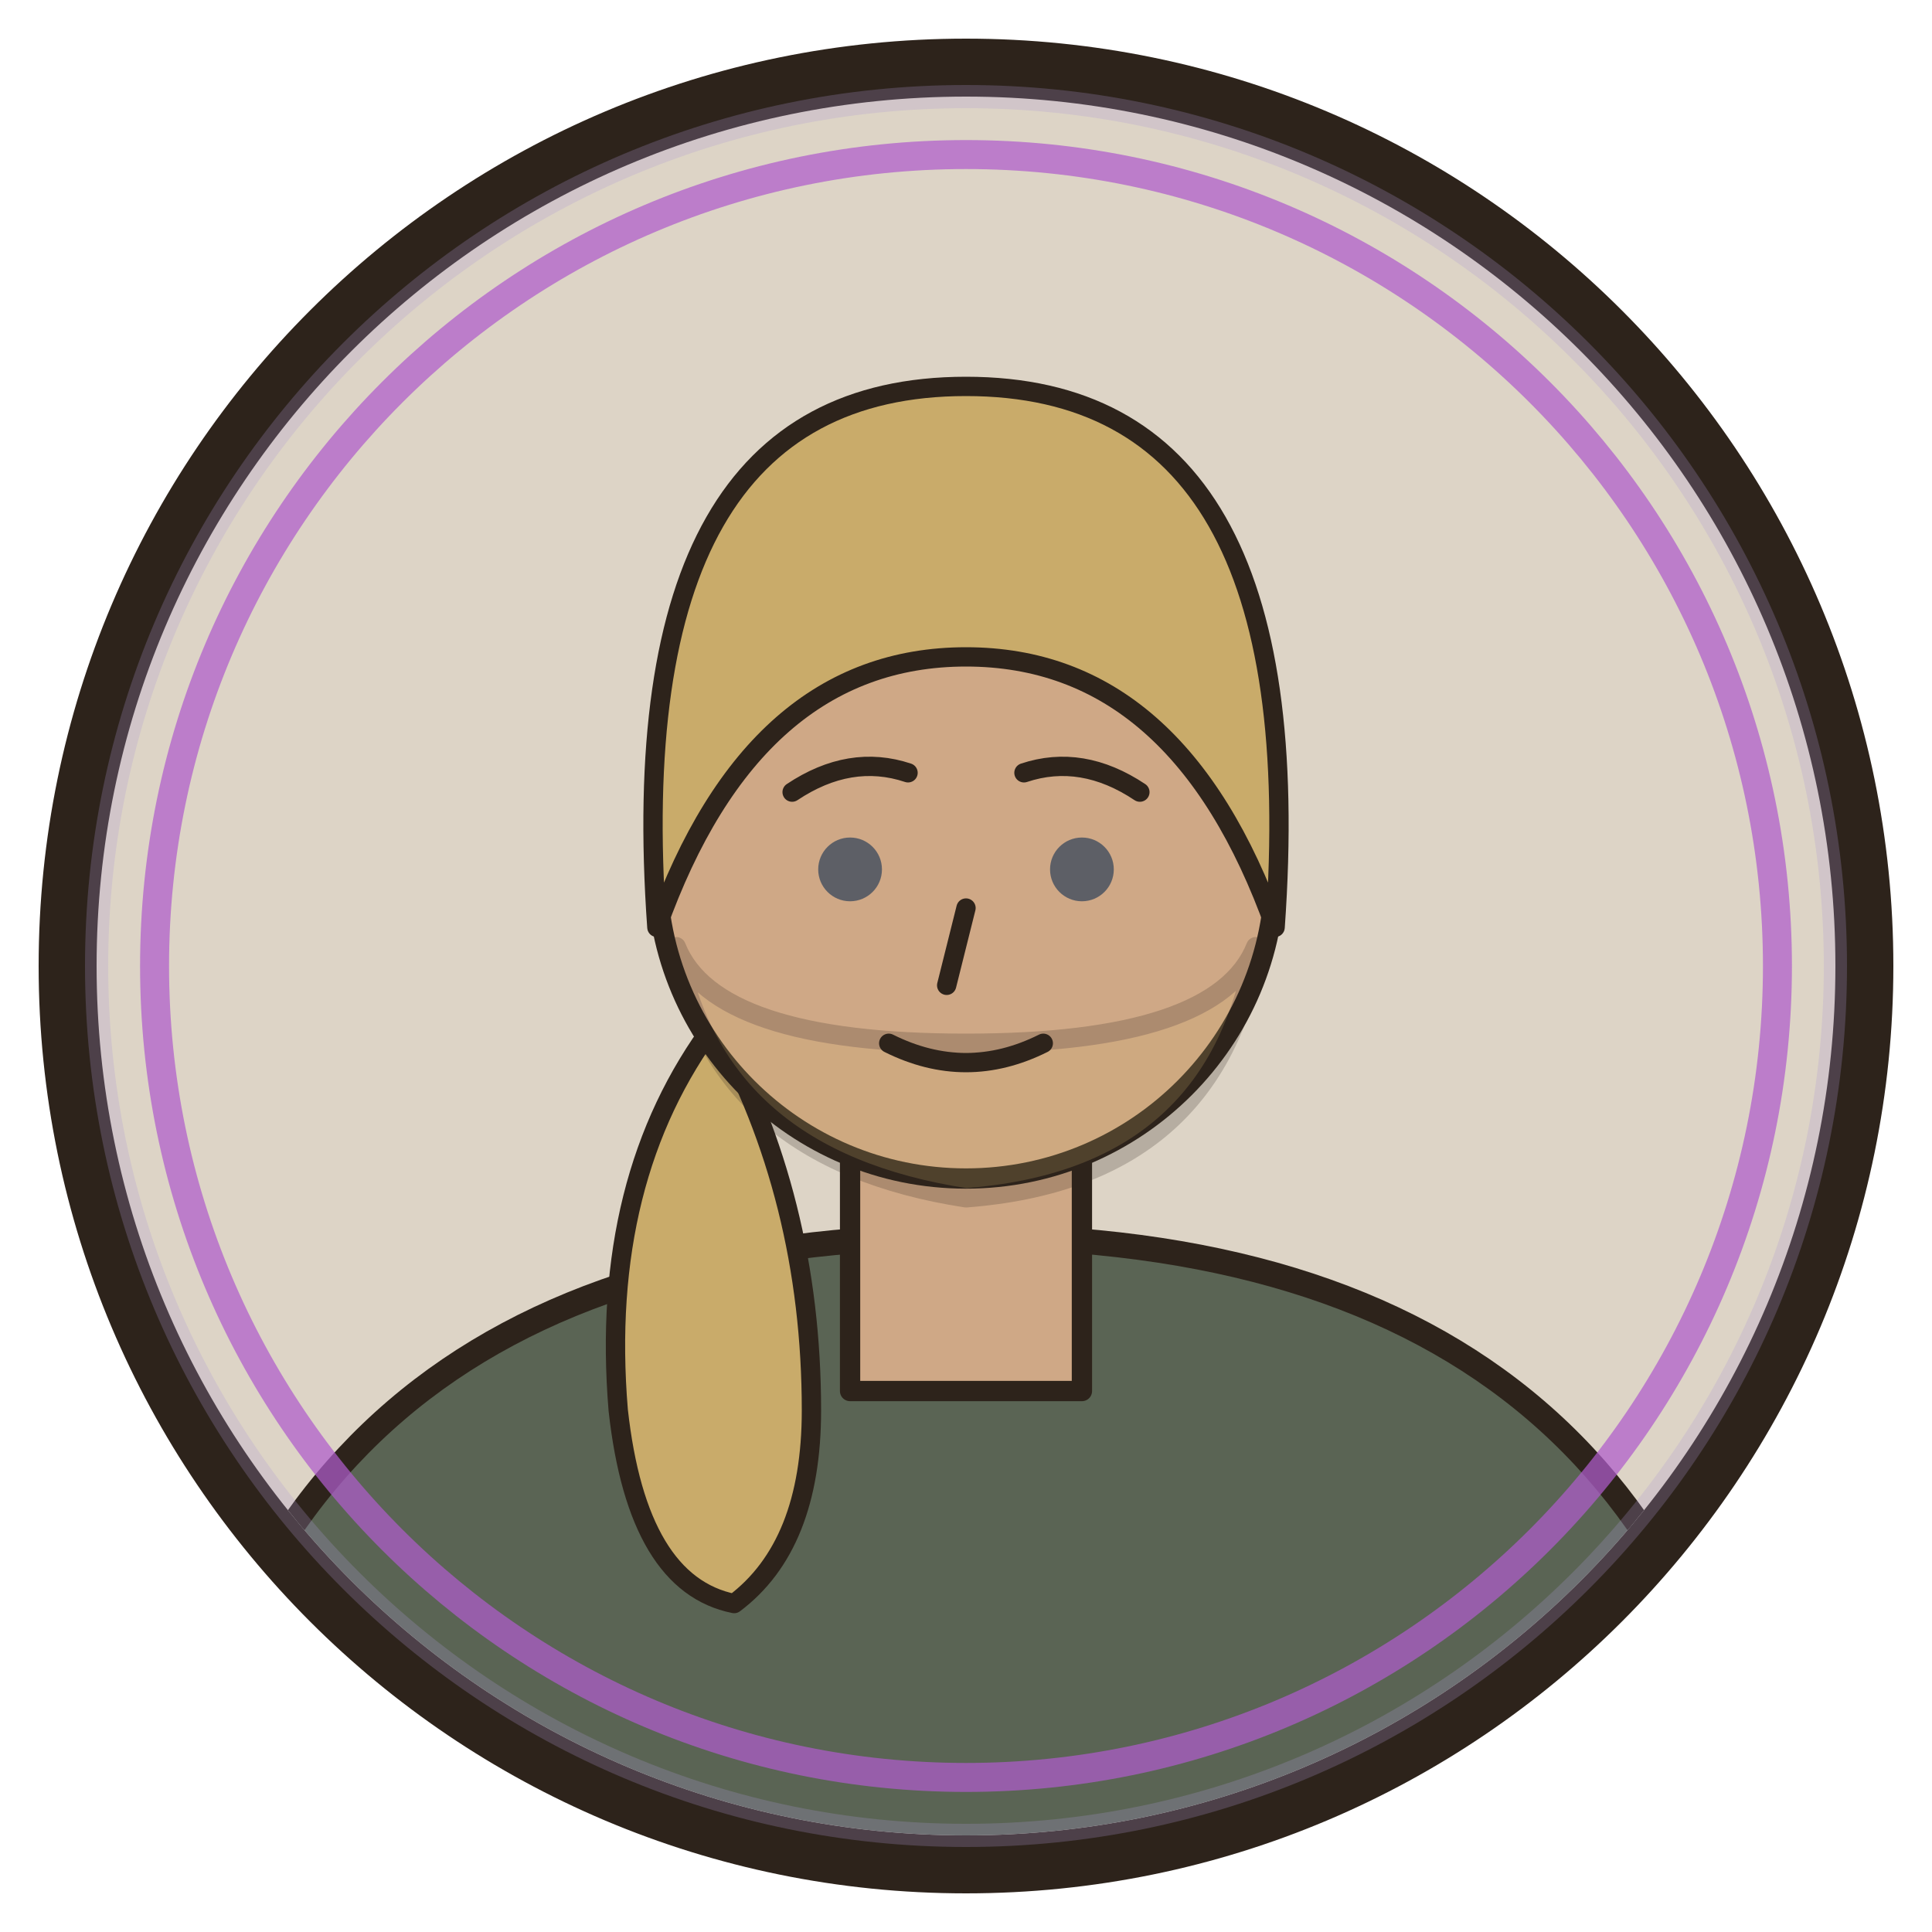
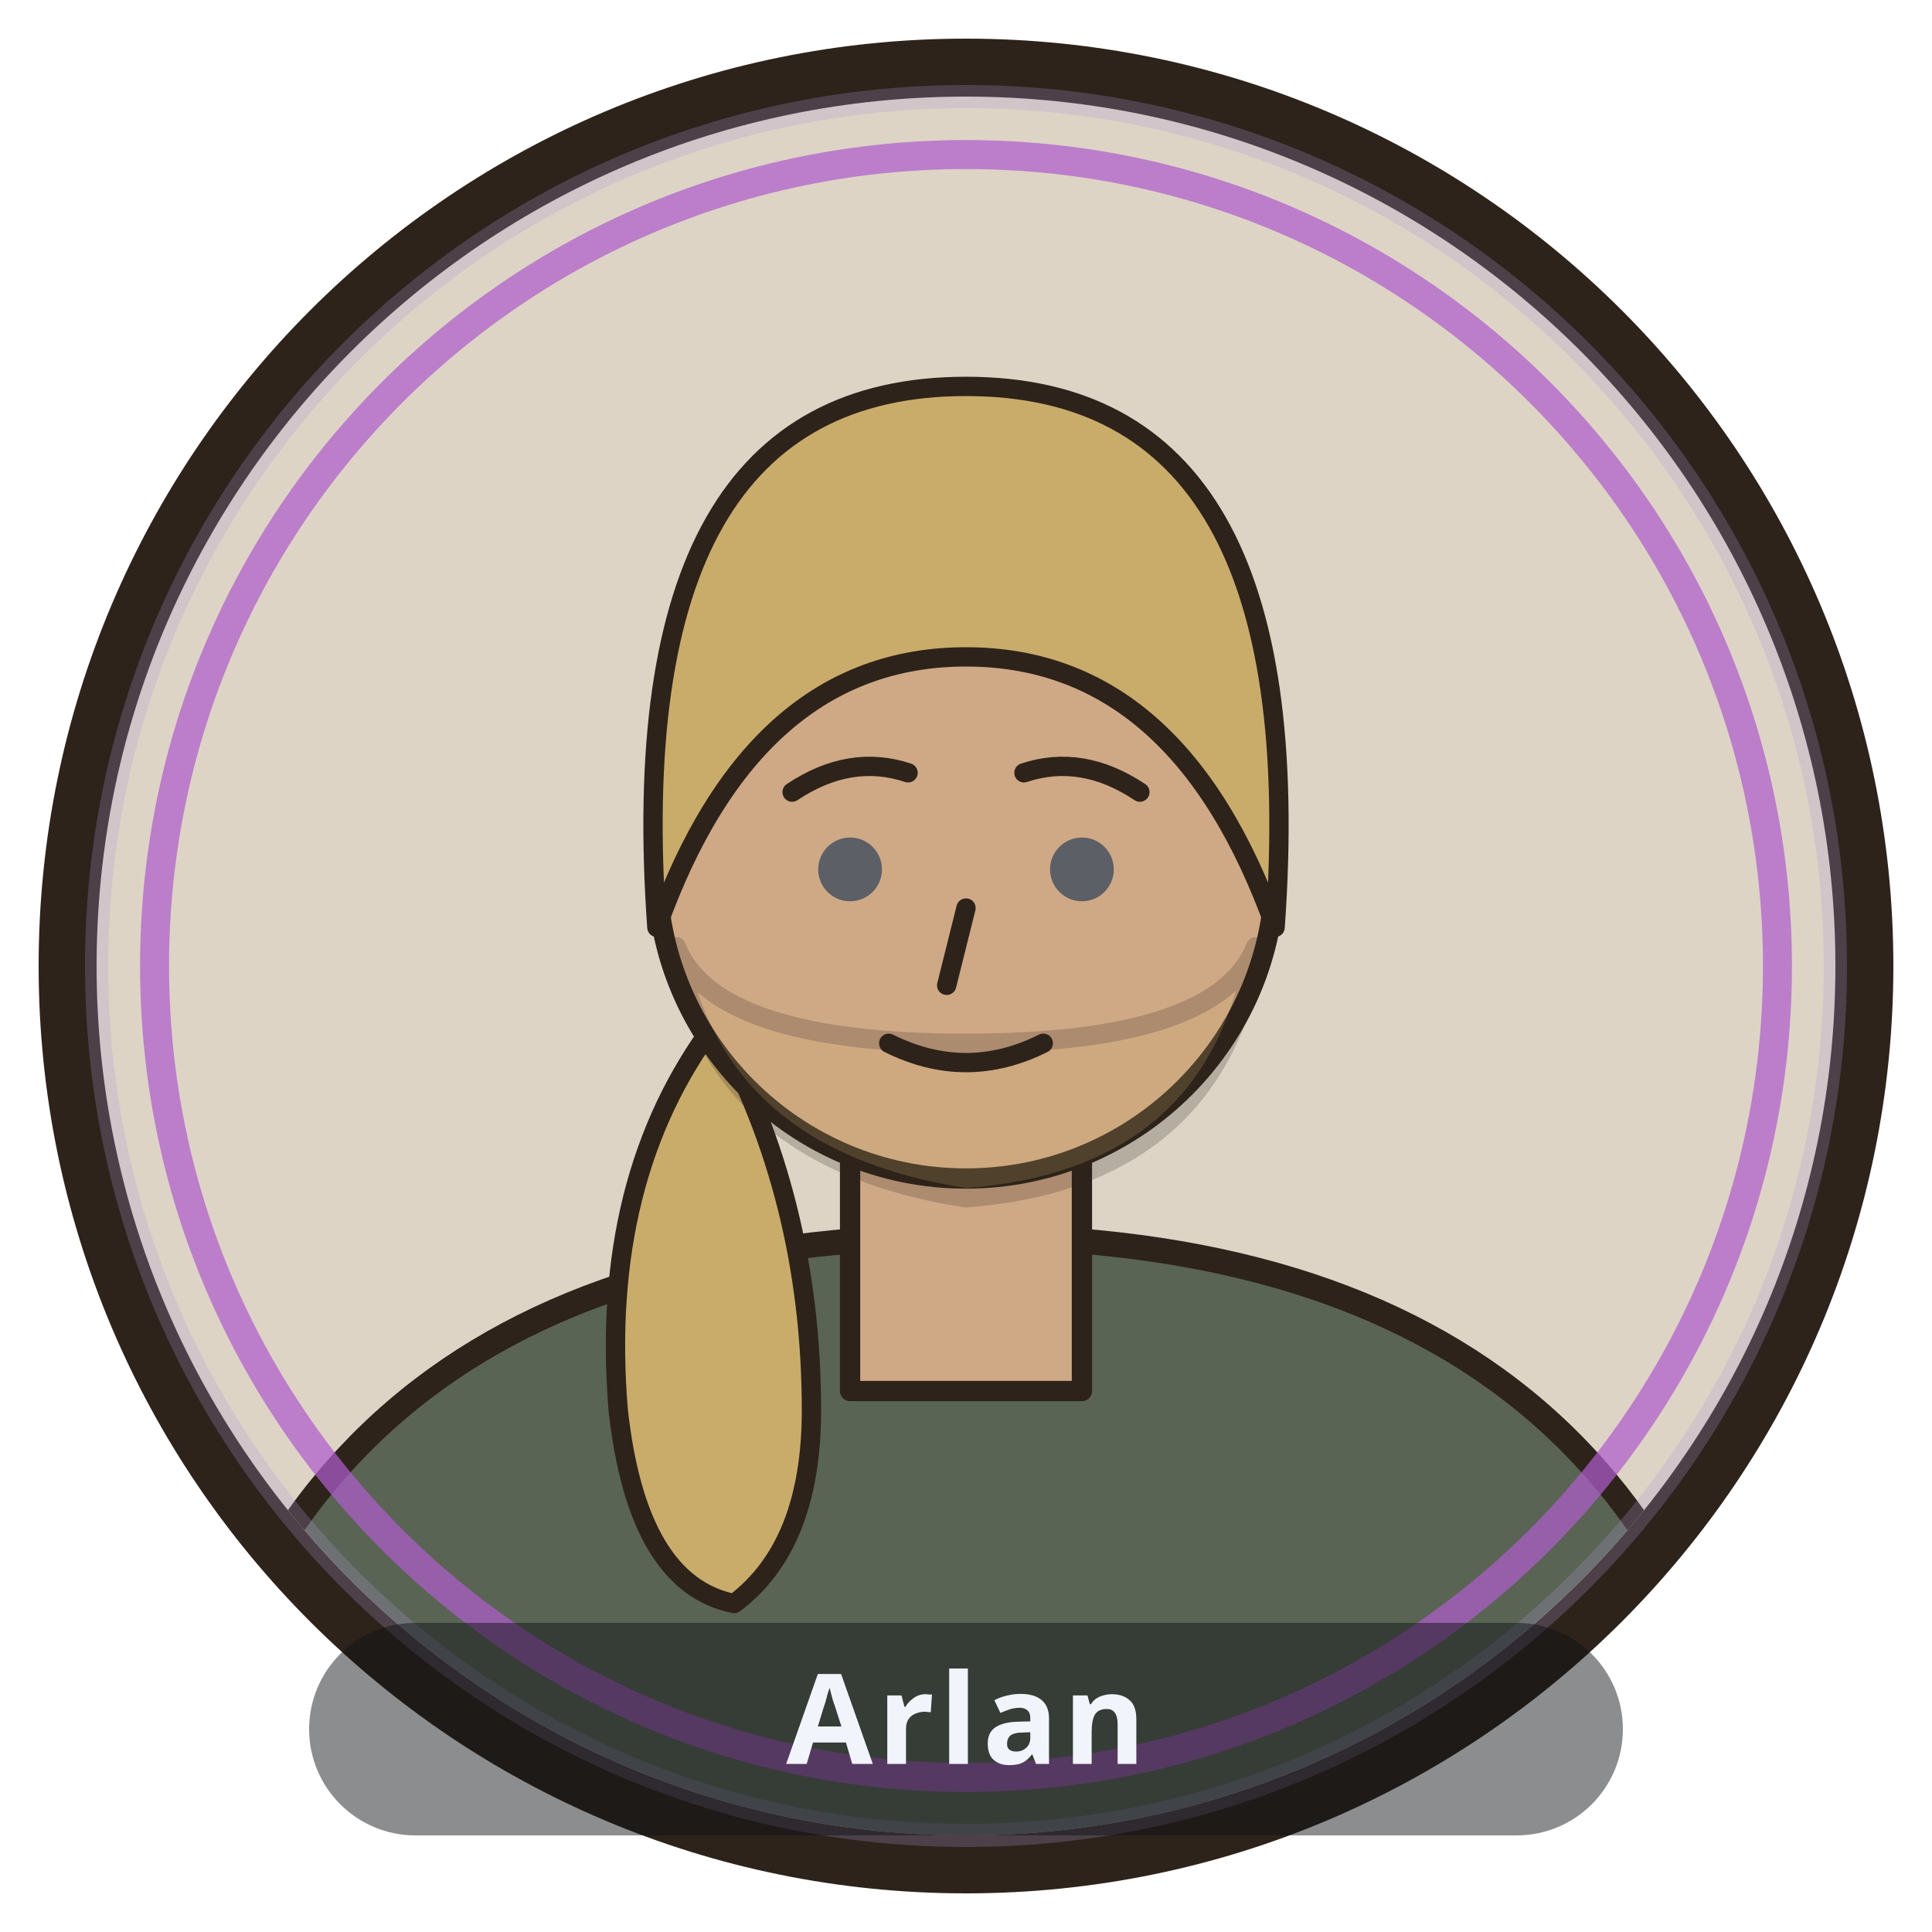
<svg xmlns="http://www.w3.org/2000/svg" viewBox="0 0 100 100">
  <style>
.ring{fill:#ddd4c6;stroke:#2d231b;stroke-width:3;}
.gold{fill:none;stroke:hsl(284 52% 58%);stroke-width:1.5;opacity:.72;}
.cloak{fill:#5a6454;stroke:#2d231b;stroke-width:1.3;stroke-linejoin:round;}
.skin{fill:#cfa886;stroke:#2d231b;stroke-width:1.05;stroke-linejoin:round;}
.hair{fill:#c9ab6a;stroke:#2d231b;stroke-width:1;stroke-linejoin:round;}
.ln{fill:none;stroke:#2d231b;stroke-width:1;stroke-linecap:round;}
.hl{fill:none;stroke:#d7d0c2;stroke-width:.8;opacity:.84;}
.eye{fill:#5d5f66;}
</style>
  <circle class="ring" cx="50" cy="50" r="46.5" />
  <clipPath id="t">
    <circle cx="50" cy="50" r="45" />
  </clipPath>
  <g clip-path="url(#t)">
    <path class="cloak" d="M8,100 q4,-36 42,-36 q38,0 42,36 Z" />
    <rect class="skin" x="44" y="58" width="12" height="14" />
    <path class="hair" d="M37,53 q-6,8 -5,20 q1,9 6,10 q4,-3 4,-10 q0,-11 -5,-20 Z" />
    <ellipse class="skin" cx="50" cy="45" rx="16" ry="16" />
    <path class="hair" d="M34,48 q-2,-28 16,-28 q18,0 16,28 q-5,-14 -16,-14 q-11,0 -16,14 Z" />
    <path class="hair" d="M35,49 q2,11 15,13 q13,-1 15,-13 q-2,5 -15,5 q-13,0 -15,-5 Z" opacity=".22" />
    <circle class="eye" cx="44" cy="45" r="1.65" />
    <circle class="eye" cx="56" cy="45" r="1.65" />
    <path class="ln" d="M41,41 q3,-2 6,-1 M53,40 q3,-1 6,1" stroke-width=".9" />
    <line class="ln" x1="50" y1="47" x2="49" y2="51" stroke-width=".8" />
    <path class="ln" d="M46,54 q4,2 8,0" stroke-width=".92" />
  </g>
  <circle class="gold" cx="50" cy="50" r="42" />
  <circle cx="50" cy="50" r="45" fill="none" stroke="hsl(258 42% 72%)" stroke-opacity=".25" stroke-width="1.2" />
+   <rect x="16" y="84" width="68" height="11" rx="5.5" fill="#0f1116" fill-opacity="0.48" />
+   <text x="50" y="91.3" text-anchor="middle" font-family="Verdana, sans-serif" font-size="6.5" font-weight="700" letter-spacing="0.25" fill="#f1f4fb">Arlan</text>
</svg>
